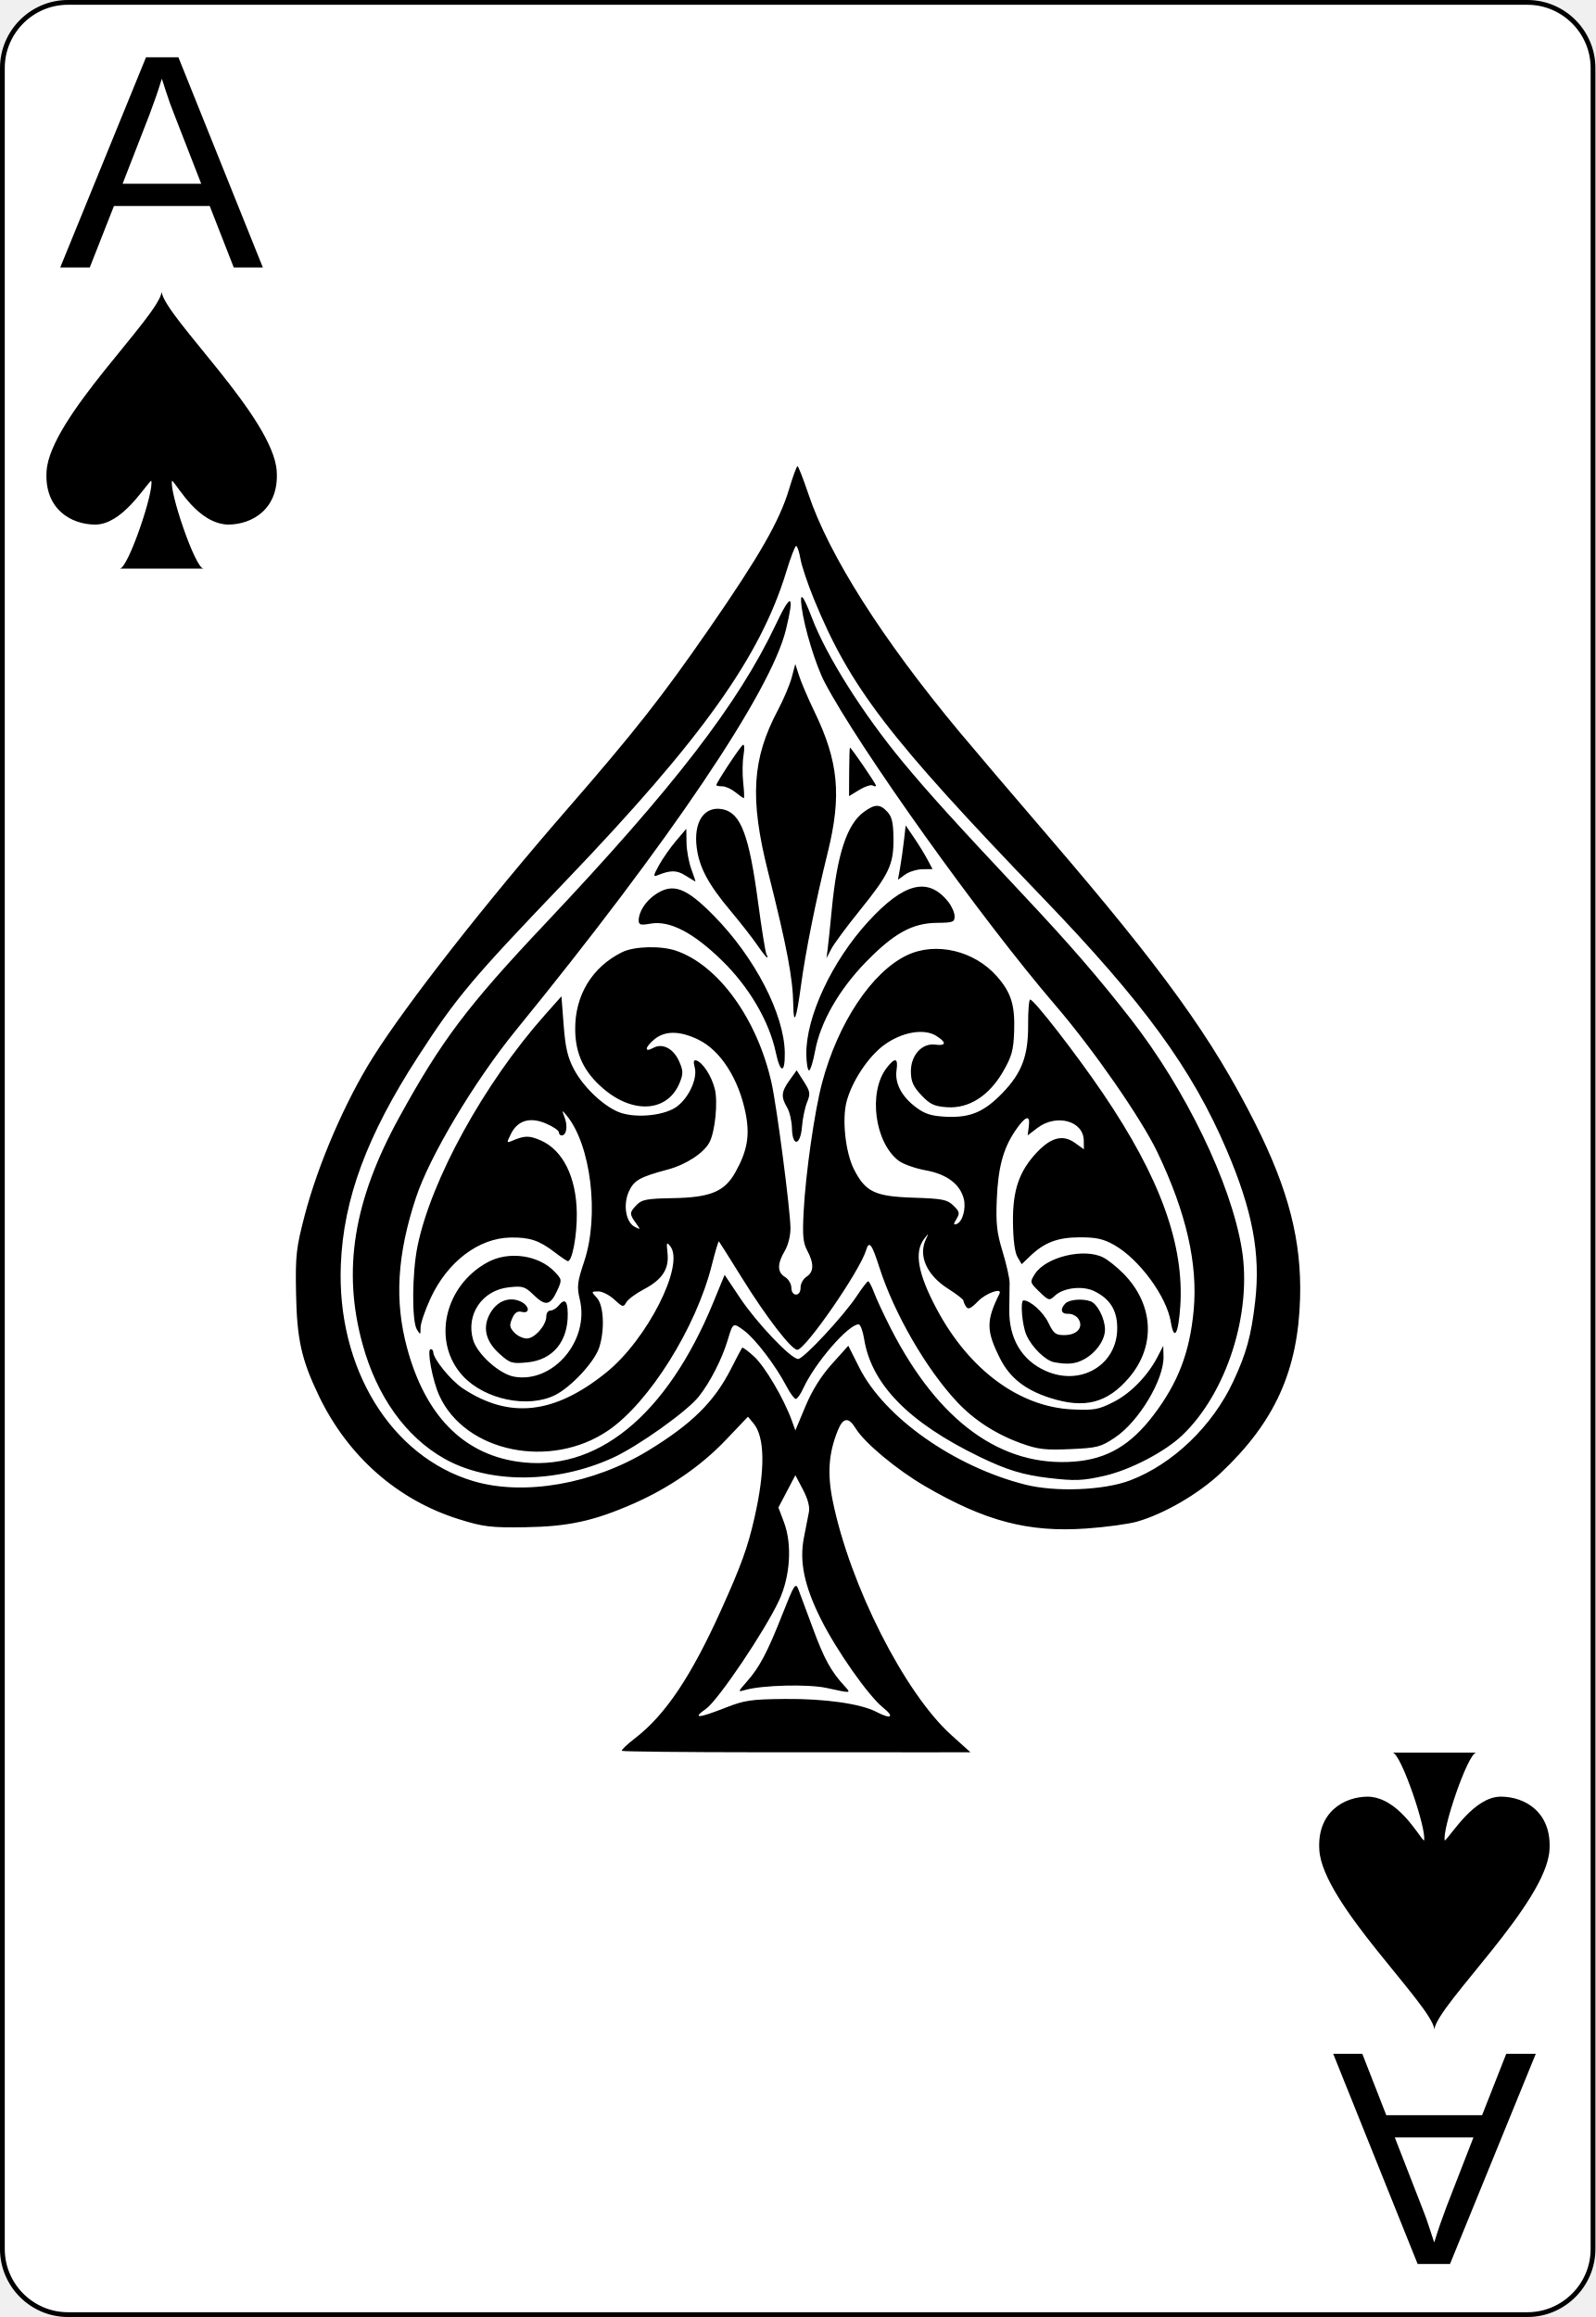
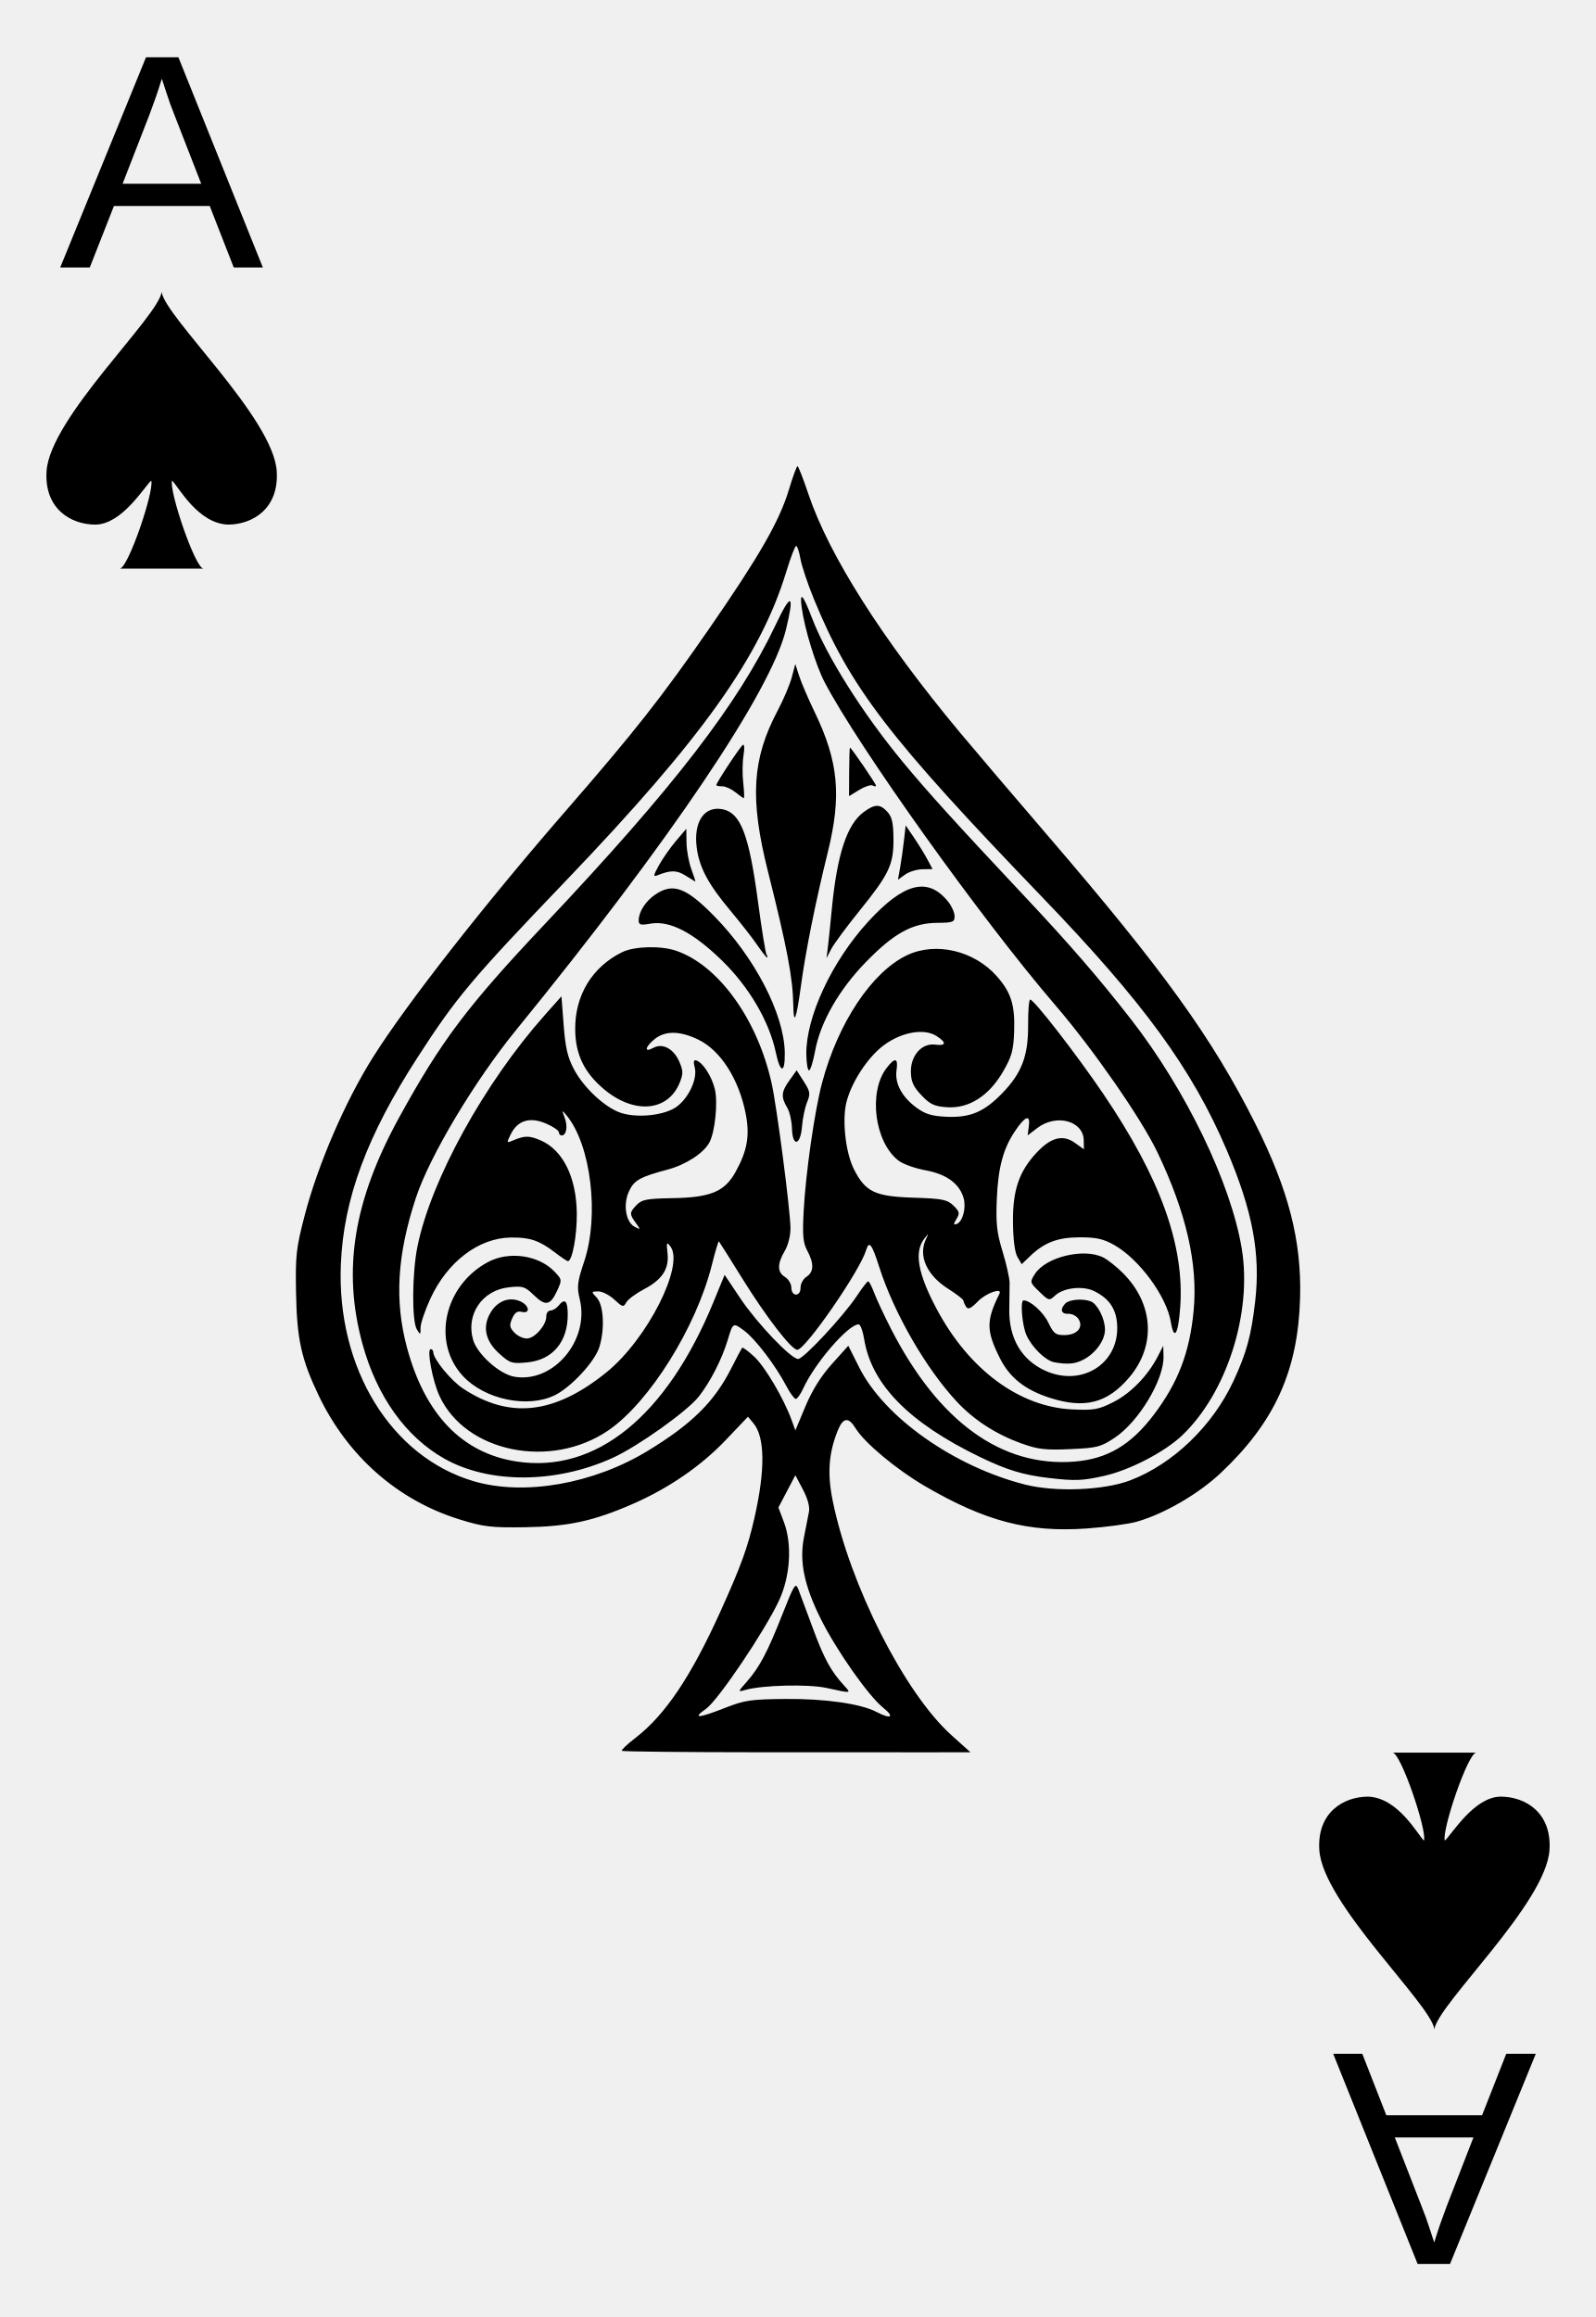
<svg xmlns="http://www.w3.org/2000/svg" width="167.087pt" height="242.667pt" viewBox="0 0 167.087 242.667" xml:space="preserve" id="svg2" version="1.1">
  <defs id="defs41" />
  <g id="Layer_x0020_1" style="fill-rule:nonzero;clip-rule:nonzero;stroke:#000000;stroke-miterlimit:4;">
-     <path style="fill:#FFFFFF;stroke-width:0.5;" d="M166.837,235.548c0,3.777-3.087,6.869-6.871,6.869H7.111c-3.775,0-6.861-3.092-6.861-6.869V7.12C0.25,3.343,3.336,0.25,7.111,0.25h152.855    c3.784,0,6.871,3.093,6.871,6.87v228.428z" id="path5" />
    <g style="stroke:none;" id="g7">
      <g id="g9">
				
			</g>
    </g>
    <g id="g15">
			
		</g>
    <g id="g19">
			
		</g>
    <g style="stroke:none;" id="g23">
      <g id="g25">
				
			</g>
    </g>
    <g style="stroke:none;" id="g31">
      <g id="g33">
				
			</g>
    </g>
  </g>
  <text xml:space="preserve" style="font-size:32px;font-style:normal;font-weight:normal;line-height:125%;letter-spacing:0px;word-spacing:0px;fill:#000000;fill-opacity:1;stroke:none;font-family:Bitstream Vera Sans" x="6.246" y="28.013" id="text3788">
    <tspan id="tspan3790" x="6.246" y="28.013" style="font-style:normal;font-variant:normal;font-weight:normal;font-stretch:normal;font-family:Arial;-inkscape-font-specification:Arial">A</tspan>
  </text>
  <g transform="matrix(1.508595,0,0,1.379325,16.92904,45.06616)" id="layer1-7">
    <path id="sl" d="M 7.989,3.103 C 7.747,-0.954 0.242,-8.59 0,-10.5 c -0.242,1.909 -7.747,9.545 -7.989,13.603 -0.169,2.868 1.695,4.057 3.39,4.057 1.835,-0.022 3.351,-2.801 3.873,-3.341 0.242,0.716 -1.603,6.682 -2.179,6.682 l 5.811,0 C 2.33,10.501 0.485,4.535 0.727,3.819 1.184,4.315 2.524,7.077 4.601,7.16 6.295,7.159 8.158,5.971 7.989,3.103 z" style="fill:#000000" />
  </g>
  <text xml:space="preserve" style="font-size:32px;font-style:normal;font-weight:normal;line-height:125%;letter-spacing:0px;word-spacing:0px;fill:#000000;fill-opacity:1;stroke:none;font-family:Bitstream Vera Sans" x="-160.908" y="-215.097" id="text3788-2" transform="scale(-1,-1)">
    <tspan id="tspan3790-3" x="-160.908" y="-215.097" style="font-style:normal;font-variant:normal;font-weight:normal;font-stretch:normal;font-family:Arial;-inkscape-font-specification:Arial">A</tspan>
  </text>
  <g transform="matrix(-1.508595,0,0,-1.379325,150.2247,198.0438)" id="layer1-7-8">
    <path id="sl-0" d="M 7.989,3.103 C 7.747,-0.954 0.242,-8.59 0,-10.5 c -0.242,1.909 -7.747,9.545 -7.989,13.603 -0.169,2.868 1.695,4.057 3.39,4.057 1.835,-0.022 3.351,-2.801 3.873,-3.341 0.242,0.716 -1.603,6.682 -2.179,6.682 l 5.811,0 C 2.33,10.501 0.485,4.535 0.727,3.819 1.184,4.315 2.524,7.077 4.601,7.16 6.295,7.159 8.158,5.971 7.989,3.103 z" style="fill:#000000" />
  </g>
  <path style="fill:#000000" d="m 79.5,183.521 c -7.826,-0.004 -14.295,-0.072 -14.375,-0.151 -0.081,-0.078 0.556,-0.684 1.416,-1.346 3.13,-2.41 5.827,-6.427 8.939,-13.312 2.139,-4.732 2.827,-6.631 3.538,-9.761 1.137,-5.009 1.1,-8.437 -0.106,-9.882 l -0.578,-0.693 -2.33,2.448 c -2.59,2.721 -5.961,5.038 -9.722,6.683 -4.12,1.802 -6.785,2.378 -11.31,2.446 -3.568,0.053 -4.337,-0.04 -6.887,-0.834 -6.438,-2.004 -11.655,-6.595 -14.694,-12.929 -1.831,-3.816 -2.298,-5.93 -2.387,-10.787 -0.072,-3.929 0.014,-4.693 0.907,-8.117 1.395,-5.347 4.254,-11.962 7.164,-16.579 3.537,-5.612 11.693,-16.027 20.313,-25.941 7.092,-8.157 9.95,-11.791 14.898,-18.945 5.264,-7.612 7.354,-11.261 8.351,-14.582 0.399,-1.328 0.797,-2.414 0.885,-2.415 0.088,-5.1e-5 0.604,1.319 1.146,2.932 2.156,6.414 7.733,15.195 15.82,24.905 1.44,1.729 5.632,6.653 9.316,10.942 12.066,14.047 17.16,21.119 21.66,30.072 3.485,6.932 4.859,12.276 4.695,18.249 -0.21,7.634 -2.655,13.027 -8.322,18.356 -2.334,2.195 -5.915,4.274 -8.761,5.087 -0.88,0.251 -3.262,0.574 -5.293,0.718 -6.082,0.43 -10.616,-0.762 -16.935,-4.451 -2.963,-1.73 -6.312,-4.525 -7.238,-6.039 -0.748,-1.224 -1.321,-1.146 -1.883,0.256 -0.944,2.358 -1.095,4.482 -0.521,7.315 1.792,8.834 7.522,20.148 12.442,24.569 l 1.988,1.786 -3.955,0.004 c -2.175,0.003 -10.358,5.4e-4 -18.184,-0.004 z m 12.99,-4.672 c -1.542,-1.233 -4.883,-5.992 -6.538,-9.312 -1.721,-3.453 -2.247,-5.989 -1.76,-8.486 0.2,-1.024 0.437,-2.239 0.527,-2.701 0.105,-0.539 -0.12,-1.379 -0.628,-2.343 l -0.792,-1.503 -0.888,1.691 -0.888,1.691 0.586,1.557 c 0.865,2.297 0.658,5.634 -0.505,8.148 -1.47,3.176 -6.396,10.49 -7.665,11.38 -1.486,1.042 -0.826,1.008 2.005,-0.103 2.04,-0.801 2.691,-0.897 6.292,-0.931 4.137,-0.039 7.912,0.498 9.559,1.359 1.532,0.801 1.932,0.544 0.695,-0.445 z m -5.933,-2.066 c -1.911,-0.417 -6.729,-0.297 -8.513,0.213 -0.791,0.226 -0.789,0.217 0.175,-0.875 1.327,-1.502 2.166,-3.093 3.738,-7.09 1.209,-3.074 1.364,-3.319 1.649,-2.596 0.173,0.439 0.86,2.284 1.526,4.099 1.167,3.178 1.893,4.507 3.299,6.033 0.737,0.8 0.779,0.795 -1.873,0.216 z M 118.364,155.044 c 4.476,-1.707 8.628,-5.698 10.81,-10.392 1.373,-2.954 1.861,-4.737 2.277,-8.32 0.583,-5.024 -0.265,-9.532 -2.997,-15.929 -3.611,-8.455 -8.685,-15.408 -19.291,-26.43 C 93.039,77.217 89.044,72.003 85.25,62.765 c -0.649,-1.581 -1.288,-3.488 -1.42,-4.237 -0.131,-0.749 -0.335,-1.357 -0.452,-1.35 -0.117,0.007 -0.582,1.223 -1.033,2.704 -2.715,8.906 -8.835,17.488 -23.073,32.356 -9.924,10.364 -11.469,12.202 -15.537,18.497 -5.315,8.223 -7.765,14.841 -8.039,21.719 -0.433,10.846 5.25,20.117 13.9,22.675 5.289,1.564 12.55,0.295 18.271,-3.193 4.596,-2.802 6.936,-5.115 8.705,-8.602 0.569,-1.121 1.086,-2.102 1.15,-2.179 0.063,-0.077 0.64,0.348 1.281,0.945 1.123,1.045 3.089,4.385 3.904,6.63 l 0.392,1.08 1.055,-2.522 c 0.701,-1.674 1.632,-3.164 2.772,-4.433 l 1.717,-1.911 1.148,2.285 c 2.619,5.215 9.929,10.372 17.373,12.258 3.182,0.806 8.258,0.602 10.998,-0.443 z m -8.513,-0.248 c -2.71,-0.322 -4.411,-0.841 -7.239,-2.21 -7.434,-3.6 -11.354,-7.601 -12.114,-12.366 -0.134,-0.838 -0.394,-1.521 -0.578,-1.518 -1.091,0.016 -4.593,4.072 -5.8,6.717 -0.274,0.6 -0.623,1.092 -0.776,1.095 -0.153,0.003 -0.598,-0.606 -0.99,-1.351 -1.133,-2.158 -3.246,-4.932 -4.412,-5.795 -1.177,-0.871 -1.173,-0.873 -1.732,0.986 -0.598,1.988 -1.823,4.386 -3.017,5.903 -1.218,1.548 -6.374,5.222 -9.021,6.428 -5.947,2.71 -12.95,2.738 -17.656,0.071 -4.032,-2.285 -7.05,-6.518 -8.552,-11.993 -2.123,-7.739 -0.942,-15.025 3.849,-23.745 4.413,-8.031 7.138,-11.648 15.262,-20.254 13.469,-14.267 20.243,-23.052 24.166,-31.34 1.63,-3.444 1.992,-3.268 1.07,0.521 -1.575,6.473 -12.141,22.15 -28.279,41.957 -4.349,5.338 -9.035,13.187 -10.472,17.54 -1.974,5.98 -2.259,10.796 -0.931,15.721 1.887,7.001 5.788,11.042 11.495,11.909 8.277,1.258 15.681,-4.739 20.583,-16.672 l 1.183,-2.881 1.623,2.43 c 1.761,2.637 5.339,6.392 6.081,6.381 0.569,-0.008 4.757,-4.507 6.135,-6.591 0.558,-0.843 1.094,-1.538 1.191,-1.544 0.097,-0.006 0.378,0.528 0.624,1.188 0.246,0.659 1.025,2.329 1.73,3.712 4.995,9.793 11.616,14.596 19.275,13.98 3.406,-0.274 5.868,-1.722 8.248,-4.852 2.579,-3.391 3.798,-6.562 4.213,-10.955 0.461,-4.879 -0.77,-10.259 -3.791,-16.581 -1.694,-3.543 -6.705,-10.765 -10.683,-15.396 -7.777,-9.053 -20.649,-27.077 -24.186,-33.866 -0.917,-1.76 -2.1,-5.62 -2.389,-7.797 -0.234,-1.759 0.124,-1.401 1.066,1.067 1.535,4.023 5.327,10.038 9.525,15.109 2.631,3.179 5.534,6.381 12.821,14.143 4.696,5.002 7.671,8.441 11.04,12.762 5.762,7.389 10.498,17.183 11.636,24.065 1.112,6.718 -1.573,15.125 -6.249,19.565 -1.824,1.732 -5.447,3.616 -8.131,4.227 -2.285,0.52 -3.09,0.552 -5.819,0.228 z m -2.841,-3.603 c -2.727,-0.992 -5.001,-2.462 -6.811,-4.402 -3.217,-3.449 -6.565,-9.253 -8.095,-14.034 -0.801,-2.502 -1.082,-2.866 -1.4,-1.812 -0.653,2.169 -6.35,10.413 -7.203,10.423 -0.605,0.008 -3.242,-3.41 -5.753,-7.456 -1.301,-2.096 -2.408,-3.852 -2.459,-3.902 -0.051,-0.05 -0.387,1.078 -0.746,2.505 -1.642,6.524 -6.544,14.355 -10.819,17.286 -6.034,4.136 -14.975,2.314 -17.701,-3.608 -0.726,-1.577 -1.347,-4.888 -0.918,-4.894 0.147,-0.003 0.27,0.144 0.272,0.324 0.011,0.714 1.842,2.958 3.089,3.786 4.894,3.247 9.614,2.718 15.057,-1.687 4.255,-3.443 8.195,-11.212 6.686,-13.182 -0.391,-0.51 -0.425,-0.432 -0.301,0.693 0.184,1.67 -0.543,2.783 -2.486,3.804 -0.84,0.441 -1.666,1.059 -1.836,1.373 -0.283,0.524 -0.386,0.499 -1.245,-0.299 -0.515,-0.478 -1.276,-0.865 -1.692,-0.859 -0.743,0.011 -0.745,0.022 -0.145,0.666 0.729,0.782 0.853,3.335 0.253,5.204 -0.483,1.506 -2.944,4.158 -4.633,4.995 -2.833,1.403 -7.339,0.471 -9.633,-1.992 -3.286,-3.53 -1.997,-9.456 2.597,-11.936 2.206,-1.191 5.338,-0.742 6.996,1.003 0.777,0.818 0.783,0.86 0.271,1.976 -0.716,1.561 -1.222,1.661 -2.434,0.485 -0.951,-0.923 -1.17,-0.991 -2.641,-0.828 -2.785,0.31 -4.508,2.847 -3.733,5.498 0.444,1.519 2.769,3.598 4.322,3.866 4.075,0.702 7.884,-3.797 6.854,-8.094 -0.321,-1.339 -0.268,-1.8 0.462,-3.985 1.6,-4.794 0.705,-12.203 -1.846,-15.287 -0.504,-0.61 -0.512,-0.6 -0.198,0.241 0.34,0.91 0.18,1.848 -0.317,1.855 -0.158,0.003 -0.289,-0.147 -0.292,-0.333 -0.003,-0.185 -0.607,-0.596 -1.343,-0.912 -1.677,-0.721 -2.968,-0.34 -3.678,1.084 -0.465,0.933 -0.46,0.97 0.101,0.731 1.329,-0.569 1.799,-0.577 3.006,-0.055 2.339,1.013 3.749,3.86 3.791,7.656 0.025,2.296 -0.477,4.989 -0.931,4.995 -0.093,0.002 -0.718,-0.419 -1.389,-0.934 -1.615,-1.241 -2.633,-1.579 -4.636,-1.54 -3.343,0.064 -6.596,2.542 -8.368,6.376 -0.574,1.241 -1.042,2.622 -1.041,3.069 0.002,0.774 -0.016,0.782 -0.387,0.176 -0.537,-0.879 -0.501,-5.9 0.062,-8.678 1.417,-6.985 6.993,-17.112 13.367,-24.278 l 1.715,-1.928 0.232,3.024 c 0.182,2.371 0.416,3.371 1.085,4.631 1.04,1.959 3.309,4.051 4.953,4.567 1.796,0.563 4.64,0.225 5.847,-0.695 1.256,-0.958 2.147,-2.935 1.84,-4.085 -0.161,-0.604 -0.111,-0.815 0.171,-0.725 0.681,0.216 1.616,1.668 1.939,3.013 0.33,1.372 0.023,4.421 -0.558,5.546 -0.581,1.125 -2.452,2.35 -4.376,2.865 -2.934,0.785 -3.534,1.124 -4.071,2.299 -0.627,1.373 -0.323,3.22 0.609,3.7 0.627,0.324 0.632,0.308 0.117,-0.403 -0.683,-0.945 -0.676,-1.102 0.091,-1.892 0.545,-0.562 1.067,-0.66 3.766,-0.706 3.959,-0.068 5.432,-0.676 6.571,-2.713 1.247,-2.229 1.53,-3.841 1.079,-6.136 -0.712,-3.62 -2.622,-6.612 -4.942,-7.745 -1.933,-0.944 -3.486,-0.964 -4.6,-0.06 -1.01,0.819 -1.113,1.456 -0.15,0.921 0.979,-0.543 2.139,0.063 2.733,1.428 0.419,0.962 0.426,1.267 0.055,2.194 -1.229,3.069 -4.825,3.36 -8,0.648 -2.029,-1.733 -2.929,-3.621 -2.952,-6.195 -0.033,-3.586 1.769,-6.553 4.923,-8.108 1.256,-0.619 4.043,-0.694 5.635,-0.151 4.443,1.514 8.515,7.152 10.008,13.855 0.553,2.483 1.951,13.204 1.979,15.174 0.011,0.801 -0.24,1.81 -0.606,2.431 -0.795,1.348 -0.781,2.22 0.041,2.718 0.357,0.215 0.653,0.718 0.659,1.118 0.006,0.431 0.207,0.723 0.493,0.719 0.286,-0.004 0.478,-0.302 0.471,-0.733 -0.006,-0.399 0.276,-0.911 0.626,-1.137 0.773,-0.499 0.797,-1.386 0.076,-2.731 -0.441,-0.823 -0.511,-1.575 -0.381,-4.076 0.209,-4.004 1.139,-10.505 1.927,-13.483 1.669,-6.302 5.231,-11.649 8.918,-13.39 3.004,-1.419 7.02,-0.473 9.387,2.21 1.505,1.706 1.914,3.015 1.815,5.807 -0.07,1.964 -0.251,2.612 -1.176,4.203 -1.476,2.539 -3.58,3.869 -5.867,3.708 -1.327,-0.093 -1.766,-0.3 -2.67,-1.257 -0.853,-0.903 -1.086,-1.421 -1.101,-2.45 -0.026,-1.72 1.149,-3.033 2.548,-2.849 1.161,0.153 1.211,-0.219 0.123,-0.91 -1.297,-0.822 -3.629,-0.412 -5.497,0.966 -1.66,1.225 -3.381,3.839 -3.92,5.956 -0.476,1.866 -0.099,5.285 0.774,7.022 1.201,2.39 2.199,2.869 6.241,2.997 3.033,0.096 3.537,0.196 4.185,0.825 0.643,0.625 0.685,0.802 0.326,1.396 -0.34,0.563 -0.338,0.655 0.014,0.532 0.617,-0.215 1.011,-1.642 0.738,-2.667 -0.408,-1.53 -1.791,-2.555 -3.98,-2.951 -1.091,-0.197 -2.367,-0.652 -2.836,-1.009 -2.514,-1.917 -3.199,-7.167 -1.267,-9.701 0.881,-1.155 1.24,-1.082 1.049,0.214 -0.203,1.381 0.544,2.791 2.079,3.926 0.921,0.681 1.605,0.889 3.148,0.959 2.484,0.112 3.934,-0.499 5.838,-2.46 2.051,-2.113 2.735,-3.918 2.715,-7.158 -0.009,-1.457 0.087,-2.652 0.214,-2.655 0.397,-0.009 4.82,5.692 7.639,9.847 5.977,8.811 8.528,15.86 8.079,22.325 -0.202,2.91 -0.65,3.631 -0.988,1.589 -0.442,-2.676 -3.31,-6.575 -5.925,-8.056 -1.134,-0.642 -1.878,-0.808 -3.601,-0.805 -2.338,0.005 -3.72,0.533 -5.246,2.002 l -0.843,0.812 -0.442,-0.749 c -0.282,-0.478 -0.453,-1.794 -0.473,-3.641 -0.036,-3.37 0.645,-5.355 2.517,-7.335 1.484,-1.57 2.723,-1.876 3.972,-0.981 l 0.938,0.672 -0.014,-0.924 c -0.031,-2.063 -2.873,-2.824 -4.866,-1.304 l -1.012,0.772 0.128,-0.974 c 0.166,-1.263 -0.388,-1.06 -1.456,0.534 -1.242,1.853 -1.769,3.833 -1.903,7.155 -0.103,2.527 0.003,3.47 0.608,5.454 0.403,1.32 0.733,2.797 0.735,3.283 0.002,0.486 -0.014,1.716 -0.034,2.732 -0.061,3.065 1.295,5.366 3.821,6.486 3.718,1.649 7.542,-0.681 7.484,-4.561 -0.027,-1.82 -0.755,-2.974 -2.387,-3.788 -1.208,-0.602 -3.232,-0.377 -4.128,0.459 -0.601,0.56 -0.657,0.546 -1.64,-0.408 -1.003,-0.973 -1.01,-1.001 -0.472,-1.849 1.134,-1.788 5.145,-2.76 7.167,-1.736 0.481,0.243 1.417,0.989 2.08,1.656 3.209,3.23 3.457,7.606 0.619,10.929 -2.285,2.675 -4.653,3.282 -8.277,2.121 -2.613,-0.837 -4.235,-2.124 -5.254,-4.168 -1.437,-2.881 -1.443,-3.914 -0.044,-6.735 0.343,-0.692 -1.401,-0.085 -2.24,0.779 -0.743,0.765 -1.037,0.902 -1.247,0.581 -0.151,-0.231 -0.279,-0.523 -0.284,-0.649 -0.004,-0.126 -0.723,-0.681 -1.596,-1.234 -2.233,-1.415 -3.149,-3.435 -2.343,-5.169 0.317,-0.683 0.312,-0.685 -0.162,-0.076 -1.078,1.388 -0.679,3.647 1.304,7.37 3.392,6.371 8.678,10.271 14.246,10.51 2.255,0.097 2.711,0.013 4.277,-0.782 1.801,-0.915 3.588,-2.753 4.617,-4.75 l 0.584,-1.134 0.028,1.124 c 0.06,2.418 -2.598,6.838 -5.113,8.506 -1.47,0.975 -1.832,1.067 -4.666,1.193 -2.591,0.115 -3.385,0.023 -5.067,-0.589 z m 3.408,-8.52 c -0.92,-0.165 -2.358,-1.569 -2.924,-2.856 -0.45,-1.022 -0.665,-3.616 -0.3,-3.621 0.694,-0.01 2.061,1.213 2.599,2.328 0.564,1.167 0.764,1.318 1.728,1.304 1.311,-0.019 1.989,-0.84 1.412,-1.708 -0.204,-0.306 -0.676,-0.541 -1.051,-0.521 -0.751,0.039 -0.9,-0.475 -0.311,-1.081 0.408,-0.42 1.797,-0.538 2.65,-0.226 0.705,0.259 1.487,1.783 1.504,2.932 0.017,1.107 -0.94,2.468 -2.215,3.152 -0.891,0.478 -1.672,0.553 -3.092,0.298 z m -58.103,-0.881 c -1.506,-1.349 -1.824,-2.856 -0.918,-4.353 0.723,-1.194 1.942,-1.647 3.085,-1.147 0.959,0.42 1.093,1.334 0.163,1.105 -0.461,-0.113 -0.738,0.076 -1.005,0.687 -0.311,0.71 -0.275,0.943 0.223,1.478 0.326,0.349 0.921,0.63 1.323,0.624 0.823,-0.012 2.041,-1.409 2.028,-2.323 -0.005,-0.33 0.19,-0.602 0.434,-0.606 0.243,-0.003 0.619,-0.226 0.835,-0.495 0.653,-0.812 0.956,-0.564 0.976,0.799 0.044,2.931 -1.548,4.863 -4.224,5.125 -1.612,0.158 -1.815,0.096 -2.919,-0.894 z m 30.625,-23.633 c -0.017,-0.751 -0.244,-1.724 -0.503,-2.162 -0.662,-1.119 -0.617,-1.644 0.244,-2.848 l 0.752,-1.052 0.749,1.173 c 0.674,1.056 0.708,1.273 0.341,2.179 -0.225,0.553 -0.463,1.694 -0.529,2.534 -0.16,2.026 -1.008,2.168 -1.054,0.176 z m -1.688,-7.927 c -0.694,-3.272 -2.796,-6.86 -5.647,-9.639 -3.009,-2.934 -5.472,-4.207 -7.464,-3.858 -1.062,0.186 -1.253,0.133 -1.251,-0.347 0.005,-0.893 0.722,-2.007 1.738,-2.698 1.842,-1.254 3.202,-0.761 6.138,2.223 4.287,4.357 7.364,10.301 7.424,14.343 0.033,2.208 -0.467,2.195 -0.938,-0.023 z m 3.194,0.191 c -0.051,-3.897 2.669,-9.734 6.467,-13.882 3.743,-4.088 6.26,-4.729 8.368,-2.13 0.376,0.464 0.688,1.154 0.694,1.534 0.009,0.628 -0.157,0.692 -1.837,0.707 -2.581,0.023 -4.511,1.085 -7.442,4.094 -2.831,2.908 -4.778,6.311 -5.329,9.316 -0.206,1.122 -0.492,2.042 -0.636,2.044 -0.144,0.003 -0.272,-0.755 -0.284,-1.683 z m -1.366,-5.167 c -0.042,-2.814 -0.654,-6.043 -2.65,-13.975 -1.925,-7.652 -1.672,-11.795 1.031,-16.891 0.6,-1.131 1.257,-2.684 1.46,-3.451 l 0.369,-1.394 0.416,1.279 c 0.229,0.704 0.945,2.374 1.593,3.712 2.522,5.211 2.861,8.796 1.393,14.732 -1.28,5.178 -2.322,10.367 -2.816,14.025 -0.473,3.505 -0.763,4.219 -0.796,1.963 z m -3.788,-6.3 c -0.499,-0.73 -1.755,-2.338 -2.792,-3.574 -2.306,-2.748 -3.254,-4.514 -3.529,-6.573 -0.365,-2.734 0.787,-4.444 2.728,-4.048 1.875,0.383 2.753,2.687 3.685,9.674 0.384,2.878 0.786,5.369 0.893,5.537 0.107,0.168 0.133,0.306 0.058,0.307 -0.075,10e-4 -0.545,-0.595 -1.044,-1.324 z m 7.391,0.426 c 0.068,-0.531 0.264,-2.414 0.434,-4.184 0.549,-5.71 1.585,-8.859 3.336,-10.146 1.174,-0.862 1.697,-0.869 2.478,-0.029 0.484,0.52 0.626,1.143 0.642,2.803 0.025,2.713 -0.444,3.71 -3.548,7.55 -1.347,1.667 -2.678,3.467 -2.958,4.002 l -0.508,0.972 z m -14.894,-7.682 c -0.918,-0.577 -1.543,-0.584 -2.914,-0.035 -0.487,0.195 -0.469,0.059 0.139,-1.045 0.384,-0.698 1.185,-1.843 1.78,-2.544 l 1.082,-1.275 0.022,1.459 c 0.012,0.802 0.241,2.052 0.509,2.778 0.268,0.725 0.458,1.309 0.421,1.296 -0.037,-0.012 -0.504,-0.298 -1.04,-0.634 z M 94.267,90.881 c 0.123,-0.692 0.305,-1.973 0.404,-2.846 l 0.18,-1.587 0.853,1.251 c 0.469,0.688 1.103,1.717 1.408,2.287 l 0.555,1.036 -1.061,0.016 c -0.584,0.009 -1.399,0.26 -1.813,0.559 l -0.751,0.543 z M 77.007,82.964 c -0.422,-0.341 -1.041,-0.617 -1.375,-0.612 -0.334,0.005 -0.608,-0.053 -0.609,-0.129 -0.004,-0.246 2.494,-4.029 2.781,-4.212 0.155,-0.099 0.184,0.384 0.066,1.088 -0.117,0.696 -0.131,1.994 -0.032,2.884 0.099,0.89 0.125,1.615 0.059,1.61 -0.067,-0.005 -0.467,-0.288 -0.889,-0.629 z M 88.932,80.841 c 0.007,-1.398 0.044,-2.543 0.082,-2.544 0.129,-0.005 2.72,3.779 2.723,3.976 0.002,0.108 -0.148,0.107 -0.332,-0.003 -0.184,-0.11 -0.819,0.095 -1.41,0.456 l -1.075,0.656 z" id="path2987" />
</svg>
